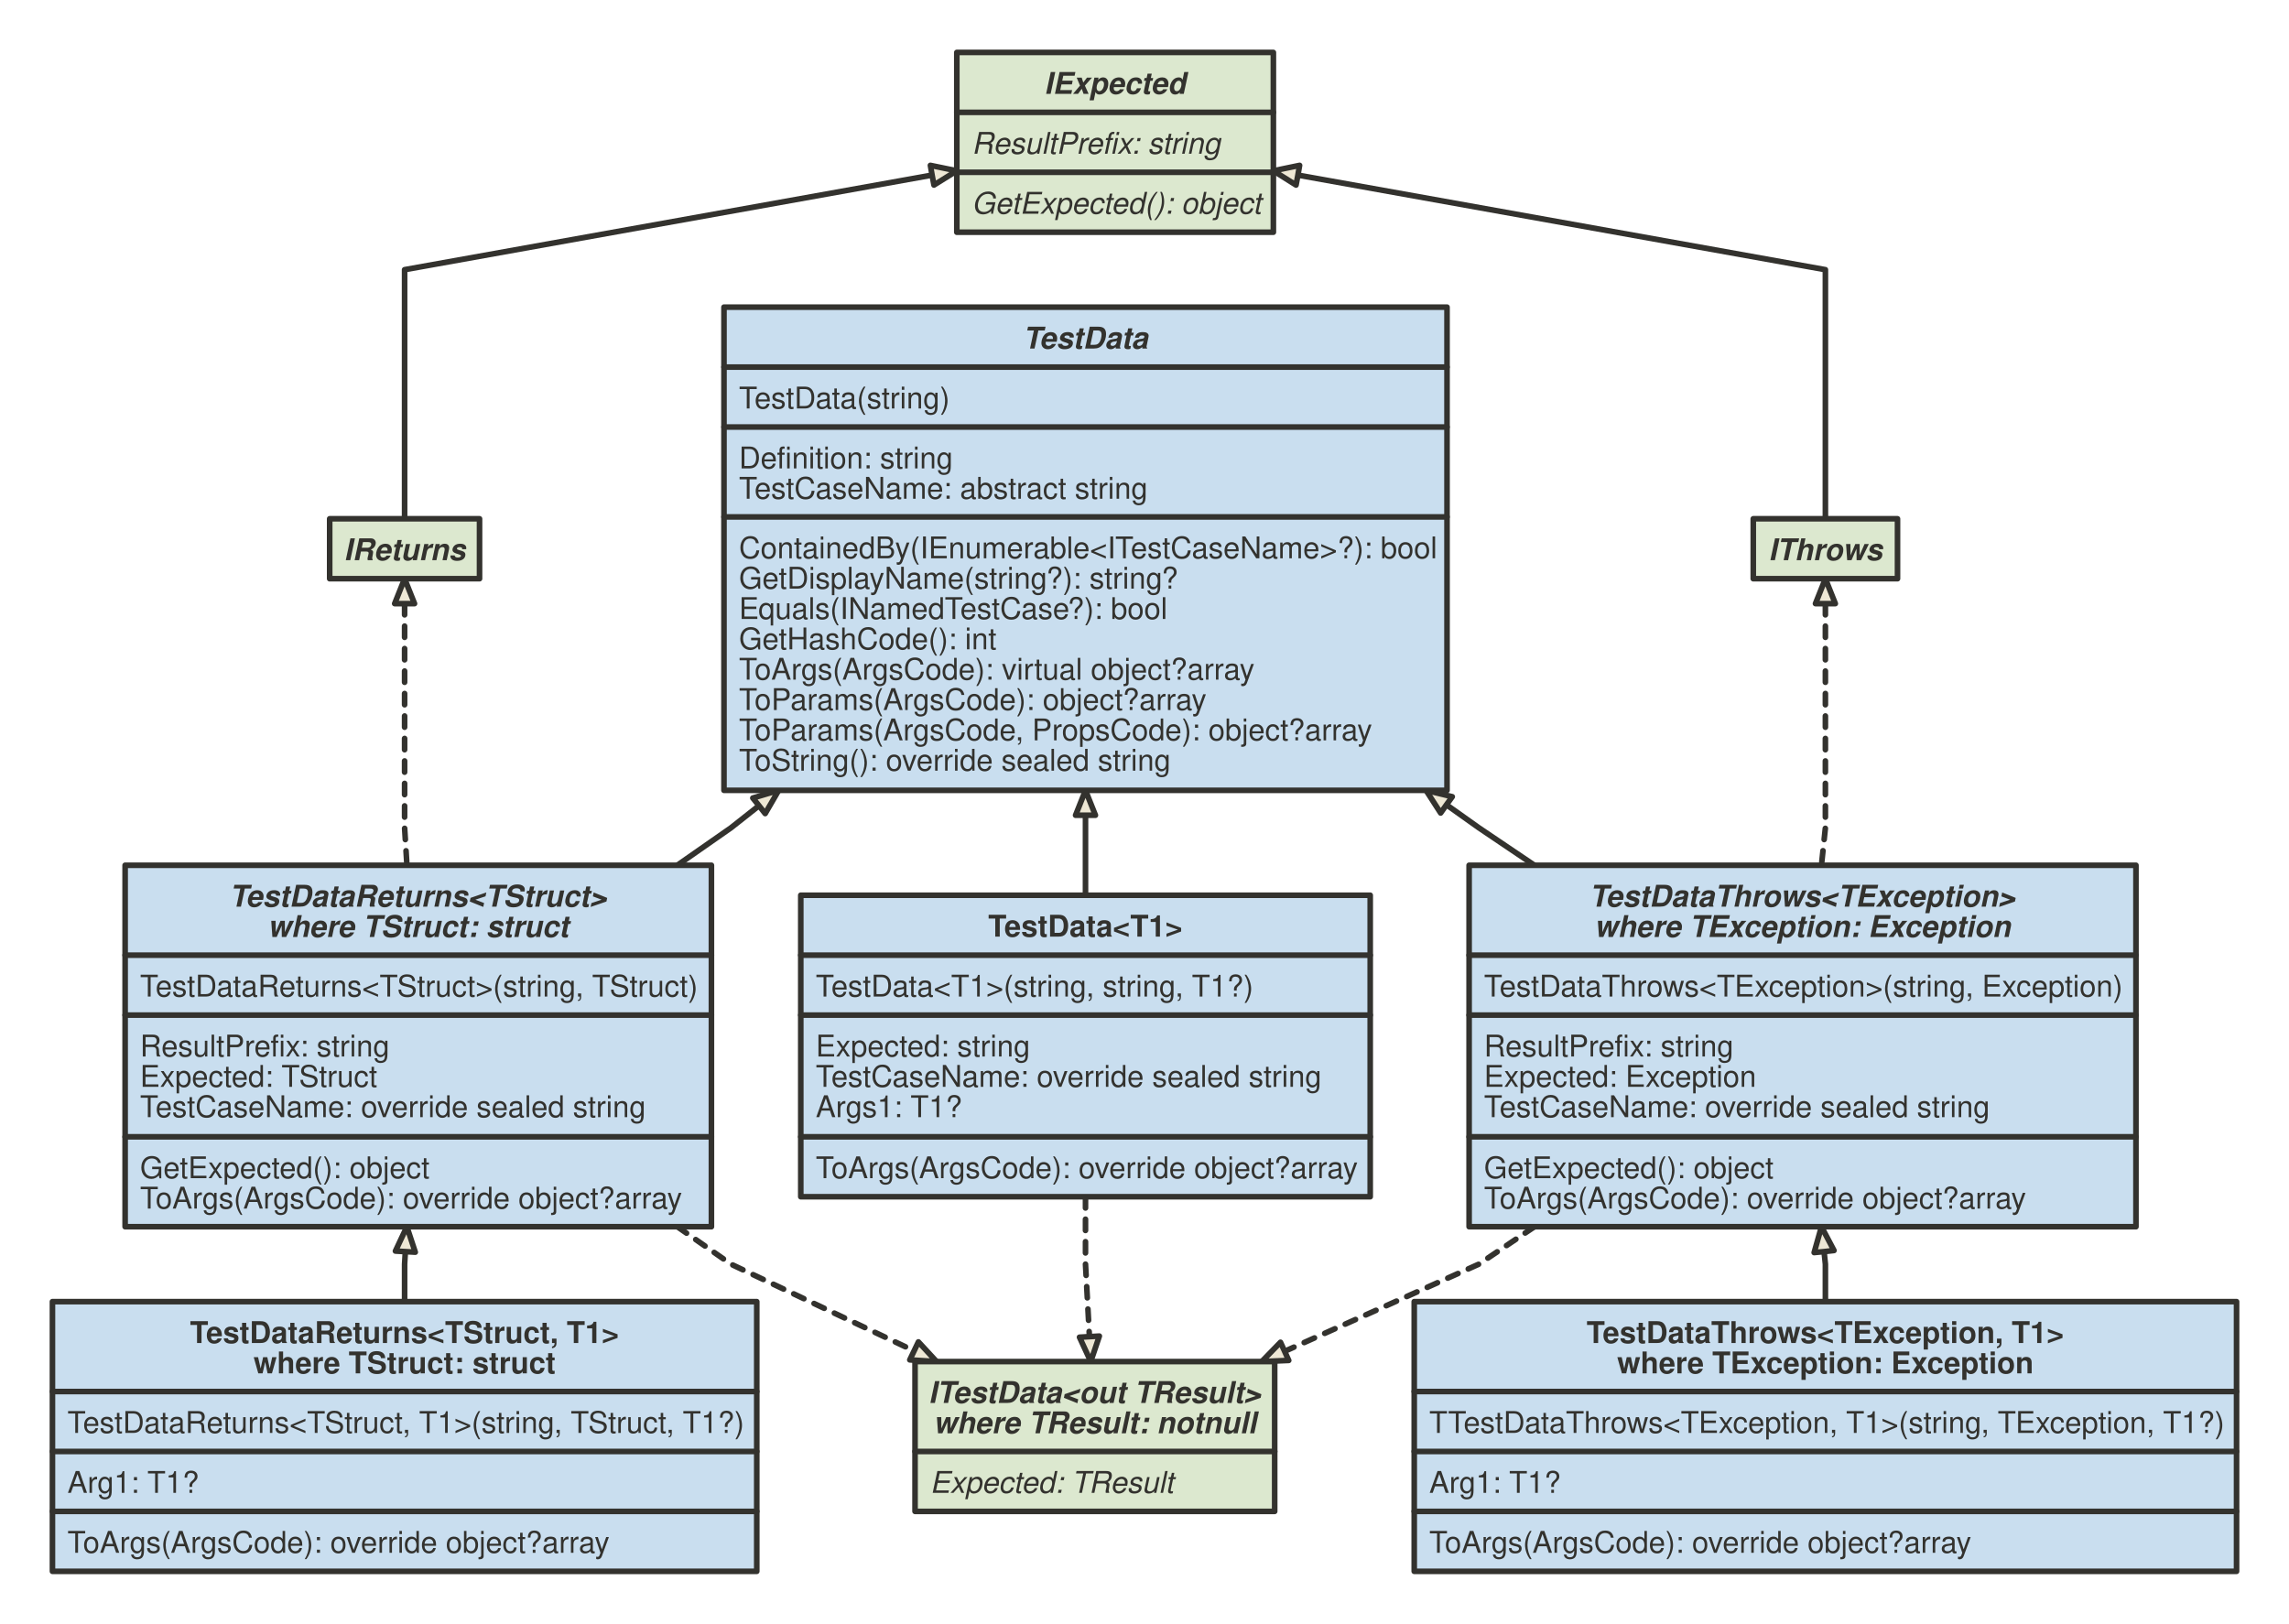
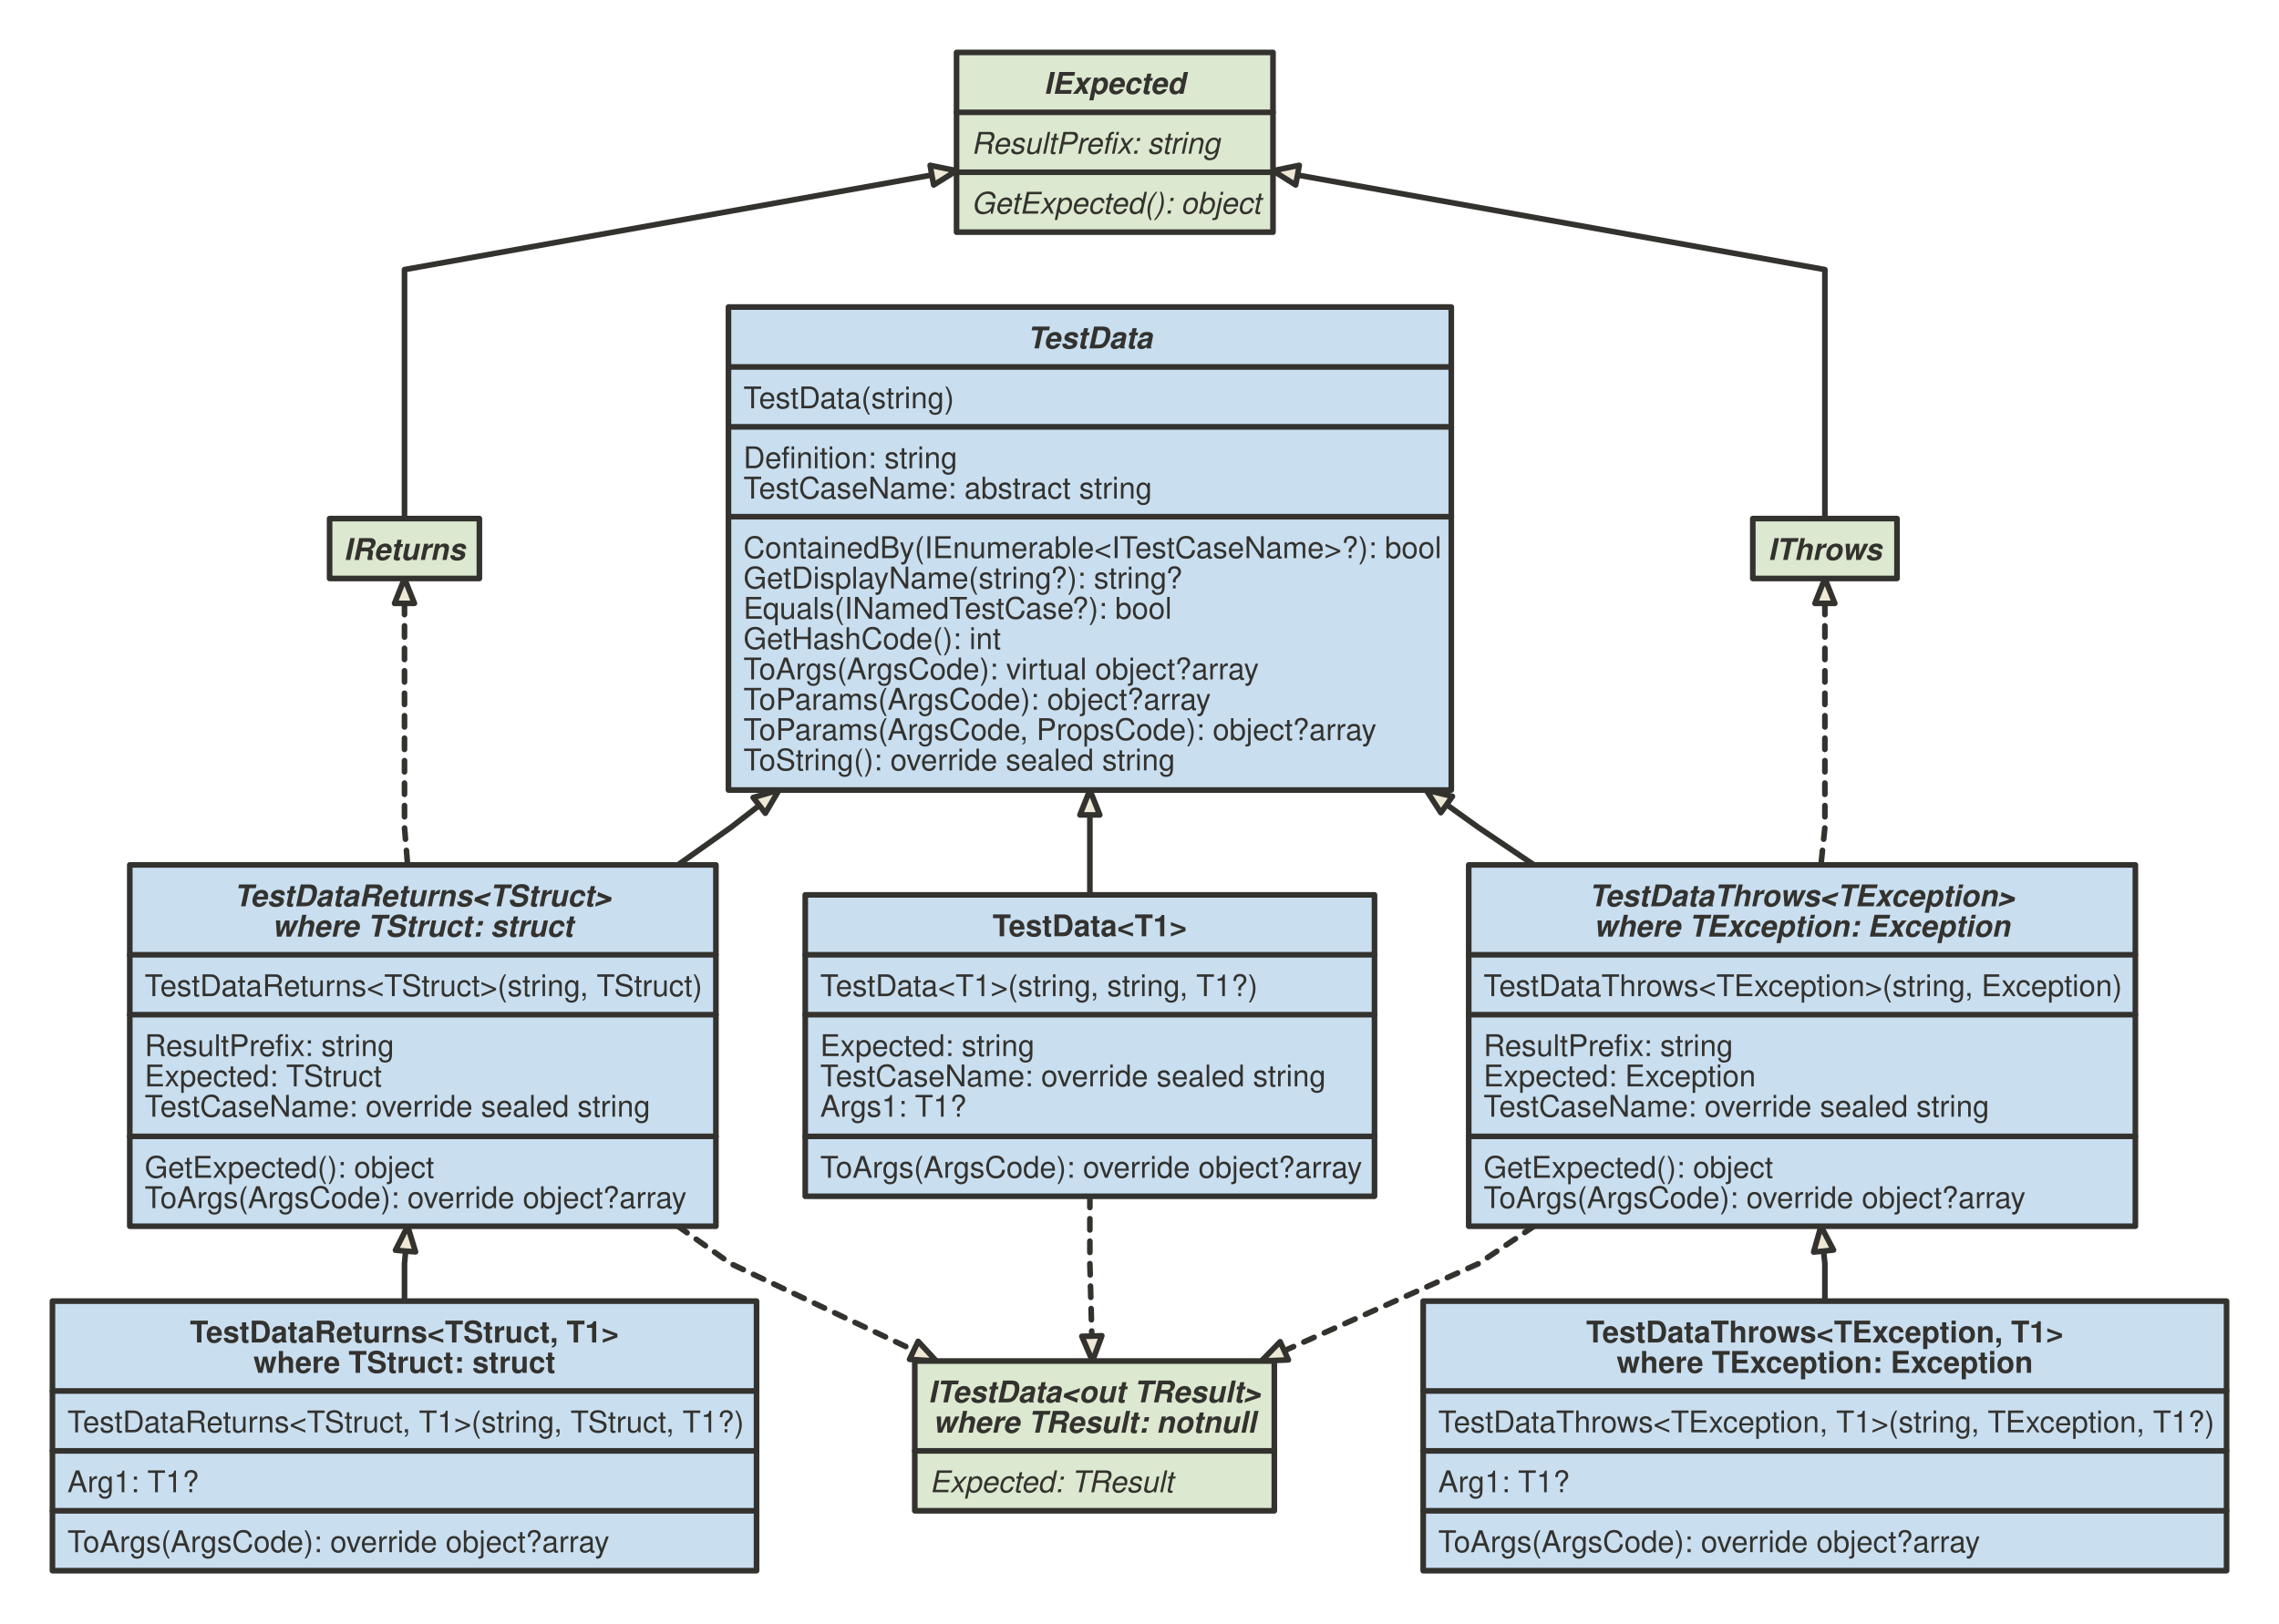
- <svg xmlns="http://www.w3.org/2000/svg" version="1.1" baseProfile="full" width="1222.0" height="867.0" viewBox="0 0 1222 867">
+ <svg xmlns="http://www.w3.org/2000/svg" version="1.1" baseProfile="full" width="1217.0" height="867.0" viewBox="0 0 1217 867">
  <g stroke-width="1.0" text-align="left" font="12pt Helvetica, Arial, sans-serif" font-size="12pt" font-family="Helvetica" font-weight="normal" font-style="normal">
    <g font-family="Helvetica" font-size="12pt" font-weight="bold" font-style="normal" stroke-width="3.0" stroke-linejoin="round" stroke-linecap="round" stroke="#33322E">
      <g stroke="transparent" fill="transparent">
-         <rect x="0.0" y="0.0" height="867.0" width="1222.0" stroke="none" />
+         <rect x="0.0" y="0.0" height="867.0" width="1217.0" stroke="none" />
      </g>
      <g transform="translate(8, 8)" fill="#33322E">
        <g transform="translate(20, 20)" fill="#eee8d5" font-family="Helvetica" font-size="12pt" font-weight="normal" font-style="normal">
          <path d="M469.6 65.5 L188 116 L188 249 L188.0 249.0 " fill="none" />
          <path d="M470.6 70.8 L469.6 65.5 L468.7 60.3 L482.8 63.2 Z" />
          <g stroke-dasharray="6 6">
-             <path d="M188.0 294.3 L188 414 L189.245 434 L189.2 434.0 " fill="none" />
+             <path d="M188.0 294.3 L188 414 L189.674 434 L189.7 434.0 " fill="none" />
          </g>
          <path d="M193.3 294.3 L188.0 294.3 L182.7 294.3 L188.0 281.0 Z" />
-           <path d="M377.2 402.2 L362.25 414 L333.58 434 L333.6 434.0 " fill="none" />
-           <path d="M380.5 406.4 L377.2 402.2 L373.9 398.1 L387.7 394.0 Z" />
-           <path d="M188.4 640.3 L188 647 L188 667 L188.0 667.0 " fill="none" />
-           <path d="M193.7 640.6 L188.4 640.3 L183.1 640.0 L189.2 627.0 Z" />
-           <path d="M551.5 407.3 L551.5 414 L551.5 450 L551.5 450.0 " fill="none" />
-           <path d="M556.8 407.3 L551.5 407.3 L546.2 407.3 L551.5 394.0 Z" />
-           <g stroke-dasharray="6 6">
-             <path d="M333.6 627.0 L362.25 647 L459.993 693.293 L460.0 693.3 " fill="none" />
+           <path d="M377.5 402.2 L362.25 414 L334.01 434 L334.0 434.0 " fill="none" />
+           <path d="M380.7 406.4 L377.5 402.2 L374.2 398.0 L388.0 394.0 Z" />
+           <path d="M188.6 640.3 L188 647 L188 667 L188.0 667.0 " fill="none" />
+           <path d="M193.9 640.7 L188.6 640.3 L183.2 639.8 L189.7 627.0 Z" />
+           <path d="M554.0 407.3 L554 414 L554 450 L554.0 450.0 " fill="none" />
+           <path d="M559.3 407.3 L554.0 407.3 L548.7 407.3 L554.0 394.0 Z" />
+           <g stroke-dasharray="6 6">
+             <path d="M334.0 627.0 L362.25 647 L459.993 693.293 L460.0 693.3 " fill="none" />
          </g>
          <path d="M457.7 698.1 L460.0 693.3 L462.3 688.5 L472.0 699.0 Z" />
          <path d="M664.9 65.5 L946.5 116 L946.5 249 L946.5 249.0 " fill="none" />
          <path d="M665.8 60.3 L664.9 65.5 L663.9 70.8 L651.8 63.2 Z" />
-           <path d="M744.2 401.7 L761.5 414 L791.157 434 L791.2 434.0 " fill="none" />
-           <path d="M747.3 397.4 L744.2 401.7 L741.1 406.1 L733.3 394.0 Z" />
+           <path d="M744.5 401.8 L761.5 414 L791.157 434 L791.2 434.0 " fill="none" />
+           <path d="M747.6 397.4 L744.5 401.8 L741.4 406.1 L733.6 394.0 Z" />
          <g stroke-dasharray="6 6">
            <path d="M791.2 627.0 L761.5 647 L657.795 693.541 L657.8 693.5 " fill="none" />
          </g>
          <path d="M655.6 688.7 L657.8 693.5 L660.0 698.4 L645.6 699.0 Z" />
          <g stroke-dasharray="6 6">
-             <path d="M551.5 611.0 L551.5 647 L553.603 685.686 L553.6 685.7 " fill="none" />
-           </g>
-           <path d="M548.3 686.0 L553.6 685.7 L558.9 685.4 L554.3 699.0 Z" />
+             <path d="M554.0 611.0 L554 647 L555.051 685.672 L555.1 685.7 " fill="none" />
+           </g>
+           <path d="M549.7 685.8 L555.1 685.7 L560.4 685.5 L555.4 699.0 Z" />
          <g stroke-dasharray="6 6">
            <path d="M946.5 294.3 L946.5 414 L944.397 434 L944.4 434.0 " fill="none" />
          </g>
          <path d="M951.8 294.3 L946.5 294.3 L941.2 294.3 L946.5 281.0 Z" />
          <path d="M945.8 640.3 L946.5 647 L946.5 667 L946.5 667.0 " fill="none" />
          <path d="M951.1 639.7 L945.8 640.3 L940.5 640.8 L944.4 627.0 Z" />
          <g data-name="IExpected">
            <g fill="#DCE8CF" stroke="#33322E" data-name="IExpected">
              <rect x="482.8" y="0.0" height="96.0" width="169.0" data-name="IExpected" />
              <path d="M482.8 32.0 L651.8 32.0" fill="none" data-name="IExpected" />
              <path d="M482.8 64.0 L651.8 64.0" fill="none" data-name="IExpected" />
            </g>
            <g transform="translate(482.75, 0)" font-family="Helvetica" font-size="12pt" font-weight="bold" font-style="italic" data-name="IExpected" data-compartment="0">
              <g transform="translate(8, 8)" fill="#33322E" text-align="center" data-name="IExpected" data-compartment="0">
                <text x="76.5" y="14.1" stroke="none" text-anchor="middle" data-name="IExpected" data-compartment="0">IExpected</text>
              </g>
            </g>
            <g transform="translate(482.75, 32)" font-family="Helvetica" font-size="12pt" font-weight="normal" font-style="italic" data-name="IExpected" data-compartment="1">
              <g transform="translate(8, 8)" fill="#33322E" text-align="left" data-name="IExpected" data-compartment="1">
                <text x="0.0" y="14.1" stroke="none" data-name="IExpected" data-compartment="1">ResultPrefix: string</text>
              </g>
            </g>
            <g transform="translate(482.75, 64)" font-family="Helvetica" font-size="12pt" font-weight="normal" font-style="italic" data-name="IExpected" data-compartment="2">
              <g transform="translate(8, 8)" fill="#33322E" text-align="left" data-name="IExpected" data-compartment="2">
                <text x="0.0" y="14.1" stroke="none" data-name="IExpected" data-compartment="2">GetExpected(): object</text>
              </g>
            </g>
          </g>
          <g data-name="IReturns">
            <g fill="#DCE8CF" stroke="#33322E" data-name="IReturns">
              <rect x="148.0" y="249.0" height="32.0" width="80.0" data-name="IReturns" />
            </g>
            <g transform="translate(148, 249)" font-family="Helvetica" font-size="12pt" font-weight="bold" font-style="italic" data-name="IReturns" data-compartment="0">
              <g transform="translate(8, 8)" fill="#33322E" text-align="center" data-name="IReturns" data-compartment="0">
                <text x="32.0" y="14.1" stroke="none" text-anchor="middle" data-name="IReturns" data-compartment="0">IReturns</text>
              </g>
            </g>
          </g>
          <g data-name="TestDataReturns&lt;TStruct&gt;">
            <g fill="#C9DEEF" stroke="#33322E" data-name="TestDataReturns&lt;TStruct&gt;">
-               <rect x="38.8" y="434.0" height="193.0" width="313.0" data-name="TestDataReturns&lt;TStruct&gt;" />
-               <path d="M38.8 482.0 L351.8 482.0" fill="none" data-name="TestDataReturns&lt;TStruct&gt;" />
-               <path d="M38.8 514.0 L351.8 514.0" fill="none" data-name="TestDataReturns&lt;TStruct&gt;" />
-               <path d="M38.8 579.0 L351.8 579.0" fill="none" data-name="TestDataReturns&lt;TStruct&gt;" />
-             </g>
-             <g transform="translate(38.75, 434)" font-family="Helvetica" font-size="12pt" font-weight="bold" font-style="italic" data-name="TestDataReturns&lt;TStruct&gt;" data-compartment="0">
+               <rect x="41.3" y="434.0" height="193.0" width="313.0" data-name="TestDataReturns&lt;TStruct&gt;" />
+               <path d="M41.3 482.0 L354.3 482.0" fill="none" data-name="TestDataReturns&lt;TStruct&gt;" />
+               <path d="M41.3 514.0 L354.3 514.0" fill="none" data-name="TestDataReturns&lt;TStruct&gt;" />
+               <path d="M41.3 579.0 L354.3 579.0" fill="none" data-name="TestDataReturns&lt;TStruct&gt;" />
+             </g>
+             <g transform="translate(41.25, 434)" font-family="Helvetica" font-size="12pt" font-weight="bold" font-style="italic" data-name="TestDataReturns&lt;TStruct&gt;" data-compartment="0">
              <g transform="translate(8, 8)" fill="#33322E" text-align="center" data-name="TestDataReturns&lt;TStruct&gt;" data-compartment="0">
                <text x="148.5" y="14.1" stroke="none" text-anchor="middle" data-name="TestDataReturns&lt;TStruct&gt;" data-compartment="0">TestDataReturns&lt;TStruct&gt;</text>
                <text x="148.5" y="30.3" stroke="none" text-anchor="middle" data-name="TestDataReturns&lt;TStruct&gt;" data-compartment="0">where TStruct: struct</text>
              </g>
            </g>
-             <g transform="translate(38.75, 482)" font-family="Helvetica" font-size="12pt" font-weight="normal" font-style="normal" data-name="TestDataReturns&lt;TStruct&gt;" data-compartment="1">
+             <g transform="translate(41.25, 482)" font-family="Helvetica" font-size="12pt" font-weight="normal" font-style="normal" data-name="TestDataReturns&lt;TStruct&gt;" data-compartment="1">
              <g transform="translate(8, 8)" fill="#33322E" text-align="left" data-name="TestDataReturns&lt;TStruct&gt;" data-compartment="1">
                <text x="0.0" y="14.1" stroke="none" data-name="TestDataReturns&lt;TStruct&gt;" data-compartment="1">TestDataReturns&lt;TStruct&gt;(string, TStruct)</text>
              </g>
            </g>
-             <g transform="translate(38.75, 514)" font-family="Helvetica" font-size="12pt" font-weight="normal" font-style="normal" data-name="TestDataReturns&lt;TStruct&gt;" data-compartment="2">
+             <g transform="translate(41.25, 514)" font-family="Helvetica" font-size="12pt" font-weight="normal" font-style="normal" data-name="TestDataReturns&lt;TStruct&gt;" data-compartment="2">
              <g transform="translate(8, 8)" fill="#33322E" text-align="left" data-name="TestDataReturns&lt;TStruct&gt;" data-compartment="2">
                <text x="0.0" y="14.1" stroke="none" data-name="TestDataReturns&lt;TStruct&gt;" data-compartment="2">ResultPrefix: string</text>
                <text x="0.0" y="30.3" stroke="none" data-name="TestDataReturns&lt;TStruct&gt;" data-compartment="2">Expected: TStruct</text>
                <text x="0.0" y="46.5" stroke="none" data-name="TestDataReturns&lt;TStruct&gt;" data-compartment="2">TestCaseName: override sealed string</text>
              </g>
            </g>
-             <g transform="translate(38.75, 579)" font-family="Helvetica" font-size="12pt" font-weight="normal" font-style="normal" data-name="TestDataReturns&lt;TStruct&gt;" data-compartment="3">
+             <g transform="translate(41.25, 579)" font-family="Helvetica" font-size="12pt" font-weight="normal" font-style="normal" data-name="TestDataReturns&lt;TStruct&gt;" data-compartment="3">
              <g transform="translate(8, 8)" fill="#33322E" text-align="left" data-name="TestDataReturns&lt;TStruct&gt;" data-compartment="3">
                <text x="0.0" y="14.1" stroke="none" data-name="TestDataReturns&lt;TStruct&gt;" data-compartment="3">GetExpected(): object</text>
                <text x="0.0" y="30.3" stroke="none" data-name="TestDataReturns&lt;TStruct&gt;" data-compartment="3">ToArgs(ArgsCode): override object?array</text>
              </g>
            </g>
          </g>
          <g data-name="TestDataReturns&lt;TStruct, T1&gt;">
            <g fill="#C9DEEF" stroke="#33322E" data-name="TestDataReturns&lt;TStruct, T1&gt;">
              <rect x="0.0" y="667.0" height="144.0" width="376.0" data-name="TestDataReturns&lt;TStruct, T1&gt;" />
              <path d="M0.0 715.0 L376.0 715.0" fill="none" data-name="TestDataReturns&lt;TStruct, T1&gt;" />
              <path d="M0.0 747.0 L376.0 747.0" fill="none" data-name="TestDataReturns&lt;TStruct, T1&gt;" />
              <path d="M0.0 779.0 L376.0 779.0" fill="none" data-name="TestDataReturns&lt;TStruct, T1&gt;" />
            </g>
            <g transform="translate(0, 667)" font-family="Helvetica" font-size="12pt" font-weight="bold" font-style="normal" data-name="TestDataReturns&lt;TStruct, T1&gt;" data-compartment="0">
              <g transform="translate(8, 8)" fill="#33322E" text-align="center" data-name="TestDataReturns&lt;TStruct, T1&gt;" data-compartment="0">
                <text x="180.0" y="14.1" stroke="none" text-anchor="middle" data-name="TestDataReturns&lt;TStruct, T1&gt;" data-compartment="0">TestDataReturns&lt;TStruct, T1&gt;</text>
                <text x="180.0" y="30.3" stroke="none" text-anchor="middle" data-name="TestDataReturns&lt;TStruct, T1&gt;" data-compartment="0">where TStruct: struct</text>
              </g>
            </g>
            <g transform="translate(0, 715)" font-family="Helvetica" font-size="12pt" font-weight="normal" font-style="normal" data-name="TestDataReturns&lt;TStruct, T1&gt;" data-compartment="1">
              <g transform="translate(8, 8)" fill="#33322E" text-align="left" data-name="TestDataReturns&lt;TStruct, T1&gt;" data-compartment="1">
                <text x="0.0" y="14.1" stroke="none" data-name="TestDataReturns&lt;TStruct, T1&gt;" data-compartment="1">TestDataReturns&lt;TStruct, T1&gt;(string, TStruct, T1?)</text>
              </g>
            </g>
            <g transform="translate(0, 747)" font-family="Helvetica" font-size="12pt" font-weight="normal" font-style="normal" data-name="TestDataReturns&lt;TStruct, T1&gt;" data-compartment="2">
              <g transform="translate(8, 8)" fill="#33322E" text-align="left" data-name="TestDataReturns&lt;TStruct, T1&gt;" data-compartment="2">
                <text x="0.0" y="14.1" stroke="none" data-name="TestDataReturns&lt;TStruct, T1&gt;" data-compartment="2">Arg1: T1?</text>
              </g>
            </g>
            <g transform="translate(0, 779)" font-family="Helvetica" font-size="12pt" font-weight="normal" font-style="normal" data-name="TestDataReturns&lt;TStruct, T1&gt;" data-compartment="3">
              <g transform="translate(8, 8)" fill="#33322E" text-align="left" data-name="TestDataReturns&lt;TStruct, T1&gt;" data-compartment="3">
                <text x="0.0" y="14.1" stroke="none" data-name="TestDataReturns&lt;TStruct, T1&gt;" data-compartment="3">ToArgs(ArgsCode): override object?array</text>
              </g>
            </g>
          </g>
          <g data-name="ITestData&lt;out TResult&gt;">
            <g fill="#DCE8CF" stroke="#33322E" data-name="ITestData&lt;out TResult&gt;">
              <rect x="460.5" y="699.0" height="80.0" width="192.0" data-name="ITestData&lt;out TResult&gt;" />
              <path d="M460.5 747.0 L652.5 747.0" fill="none" data-name="ITestData&lt;out TResult&gt;" />
            </g>
            <g transform="translate(460.5, 699)" font-family="Helvetica" font-size="12pt" font-weight="bold" font-style="italic" data-name="ITestData&lt;out TResult&gt;" data-compartment="0">
              <g transform="translate(8, 8)" fill="#33322E" text-align="center" data-name="ITestData&lt;out TResult&gt;" data-compartment="0">
                <text x="88.0" y="14.1" stroke="none" text-anchor="middle" data-name="ITestData&lt;out TResult&gt;" data-compartment="0">ITestData&lt;out TResult&gt;</text>
                <text x="88.0" y="30.3" stroke="none" text-anchor="middle" data-name="ITestData&lt;out TResult&gt;" data-compartment="0">where TResult: notnull</text>
              </g>
            </g>
            <g transform="translate(460.5, 747)" font-family="Helvetica" font-size="12pt" font-weight="normal" font-style="italic" data-name="ITestData&lt;out TResult&gt;" data-compartment="1">
              <g transform="translate(8, 8)" fill="#33322E" text-align="left" data-name="ITestData&lt;out TResult&gt;" data-compartment="1">
                <text x="0.0" y="14.1" stroke="none" data-name="ITestData&lt;out TResult&gt;" data-compartment="1">Expected: TResult</text>
              </g>
            </g>
          </g>
          <g data-name="TestData">
            <g fill="#C9DEEF" stroke="#33322E" data-name="TestData">
-               <rect x="358.5" y="136.0" height="258.0" width="386.0" data-name="TestData" />
-               <path d="M358.5 168.0 L744.5 168.0" fill="none" data-name="TestData" />
-               <path d="M358.5 200.0 L744.5 200.0" fill="none" data-name="TestData" />
-               <path d="M358.5 248.0 L744.5 248.0" fill="none" data-name="TestData" />
-             </g>
-             <g transform="translate(358.5, 136)" font-family="Helvetica" font-size="12pt" font-weight="bold" font-style="italic" data-name="TestData" data-compartment="0">
+               <rect x="361.0" y="136.0" height="258.0" width="386.0" data-name="TestData" />
+               <path d="M361.0 168.0 L747.0 168.0" fill="none" data-name="TestData" />
+               <path d="M361.0 200.0 L747.0 200.0" fill="none" data-name="TestData" />
+               <path d="M361.0 248.0 L747.0 248.0" fill="none" data-name="TestData" />
+             </g>
+             <g transform="translate(361, 136)" font-family="Helvetica" font-size="12pt" font-weight="bold" font-style="italic" data-name="TestData" data-compartment="0">
              <g transform="translate(8, 8)" fill="#33322E" text-align="center" data-name="TestData" data-compartment="0">
                <text x="185.0" y="14.1" stroke="none" text-anchor="middle" data-name="TestData" data-compartment="0">TestData</text>
              </g>
            </g>
-             <g transform="translate(358.5, 168)" font-family="Helvetica" font-size="12pt" font-weight="normal" font-style="normal" data-name="TestData" data-compartment="1">
+             <g transform="translate(361, 168)" font-family="Helvetica" font-size="12pt" font-weight="normal" font-style="normal" data-name="TestData" data-compartment="1">
              <g transform="translate(8, 8)" fill="#33322E" text-align="left" data-name="TestData" data-compartment="1">
                <text x="0.0" y="14.1" stroke="none" data-name="TestData" data-compartment="1">TestData(string)</text>
              </g>
            </g>
-             <g transform="translate(358.5, 200)" font-family="Helvetica" font-size="12pt" font-weight="normal" font-style="normal" data-name="TestData" data-compartment="2">
+             <g transform="translate(361, 200)" font-family="Helvetica" font-size="12pt" font-weight="normal" font-style="normal" data-name="TestData" data-compartment="2">
              <g transform="translate(8, 8)" fill="#33322E" text-align="left" data-name="TestData" data-compartment="2">
                <text x="0.0" y="14.1" stroke="none" data-name="TestData" data-compartment="2">Definition: string</text>
                <text x="0.0" y="30.3" stroke="none" data-name="TestData" data-compartment="2">TestCaseName: abstract string</text>
              </g>
            </g>
-             <g transform="translate(358.5, 248)" font-family="Helvetica" font-size="12pt" font-weight="normal" font-style="normal" data-name="TestData" data-compartment="3">
+             <g transform="translate(361, 248)" font-family="Helvetica" font-size="12pt" font-weight="normal" font-style="normal" data-name="TestData" data-compartment="3">
              <g transform="translate(8, 8)" fill="#33322E" text-align="left" data-name="TestData" data-compartment="3">
                <text x="0.0" y="14.1" stroke="none" data-name="TestData" data-compartment="3">ContainedBy(IEnumerable&lt;ITestCaseName&gt;?): bool</text>
                <text x="0.0" y="30.3" stroke="none" data-name="TestData" data-compartment="3">GetDisplayName(string?): string?</text>
                <text x="0.0" y="46.5" stroke="none" data-name="TestData" data-compartment="3">Equals(INamedTestCase?): bool</text>
                <text x="0.0" y="62.7" stroke="none" data-name="TestData" data-compartment="3">GetHashCode(): int</text>
                <text x="0.0" y="78.9" stroke="none" data-name="TestData" data-compartment="3">ToArgs(ArgsCode): virtual object?array</text>
                <text x="0.0" y="95.1" stroke="none" data-name="TestData" data-compartment="3">ToParams(ArgsCode): object?array</text>
                <text x="0.0" y="111.3" stroke="none" data-name="TestData" data-compartment="3">ToParams(ArgsCode, PropsCode): object?array</text>
                <text x="0.0" y="127.5" stroke="none" data-name="TestData" data-compartment="3">ToString(): override sealed string</text>
              </g>
            </g>
          </g>
          <g data-name="IThrows">
            <g fill="#DCE8CF" stroke="#33322E" data-name="IThrows">
              <rect x="908.0" y="249.0" height="32.0" width="77.0" data-name="IThrows" />
            </g>
            <g transform="translate(908, 249)" font-family="Helvetica" font-size="12pt" font-weight="bold" font-style="italic" data-name="IThrows" data-compartment="0">
              <g transform="translate(8, 8)" fill="#33322E" text-align="center" data-name="IThrows" data-compartment="0">
                <text x="30.5" y="14.1" stroke="none" text-anchor="middle" data-name="IThrows" data-compartment="0">IThrows</text>
              </g>
            </g>
          </g>
          <g data-name="TestData&lt;T1&gt;">
            <g fill="#C9DEEF" stroke="#33322E" data-name="TestData&lt;T1&gt;">
-               <rect x="399.5" y="450.0" height="161.0" width="304.0" data-name="TestData&lt;T1&gt;" />
-               <path d="M399.5 482.0 L703.5 482.0" fill="none" data-name="TestData&lt;T1&gt;" />
-               <path d="M399.5 514.0 L703.5 514.0" fill="none" data-name="TestData&lt;T1&gt;" />
-               <path d="M399.5 579.0 L703.5 579.0" fill="none" data-name="TestData&lt;T1&gt;" />
-             </g>
-             <g transform="translate(399.5, 450)" font-family="Helvetica" font-size="12pt" font-weight="bold" font-style="normal" data-name="TestData&lt;T1&gt;" data-compartment="0">
+               <rect x="402.0" y="450.0" height="161.0" width="304.0" data-name="TestData&lt;T1&gt;" />
+               <path d="M402.0 482.0 L706.0 482.0" fill="none" data-name="TestData&lt;T1&gt;" />
+               <path d="M402.0 514.0 L706.0 514.0" fill="none" data-name="TestData&lt;T1&gt;" />
+               <path d="M402.0 579.0 L706.0 579.0" fill="none" data-name="TestData&lt;T1&gt;" />
+             </g>
+             <g transform="translate(402, 450)" font-family="Helvetica" font-size="12pt" font-weight="bold" font-style="normal" data-name="TestData&lt;T1&gt;" data-compartment="0">
              <g transform="translate(8, 8)" fill="#33322E" text-align="center" data-name="TestData&lt;T1&gt;" data-compartment="0">
                <text x="144.0" y="14.1" stroke="none" text-anchor="middle" data-name="TestData&lt;T1&gt;" data-compartment="0">TestData&lt;T1&gt;</text>
              </g>
            </g>
-             <g transform="translate(399.5, 482)" font-family="Helvetica" font-size="12pt" font-weight="normal" font-style="normal" data-name="TestData&lt;T1&gt;" data-compartment="1">
+             <g transform="translate(402, 482)" font-family="Helvetica" font-size="12pt" font-weight="normal" font-style="normal" data-name="TestData&lt;T1&gt;" data-compartment="1">
              <g transform="translate(8, 8)" fill="#33322E" text-align="left" data-name="TestData&lt;T1&gt;" data-compartment="1">
                <text x="0.0" y="14.1" stroke="none" data-name="TestData&lt;T1&gt;" data-compartment="1">TestData&lt;T1&gt;(string, string, T1?)</text>
              </g>
            </g>
-             <g transform="translate(399.5, 514)" font-family="Helvetica" font-size="12pt" font-weight="normal" font-style="normal" data-name="TestData&lt;T1&gt;" data-compartment="2">
+             <g transform="translate(402, 514)" font-family="Helvetica" font-size="12pt" font-weight="normal" font-style="normal" data-name="TestData&lt;T1&gt;" data-compartment="2">
              <g transform="translate(8, 8)" fill="#33322E" text-align="left" data-name="TestData&lt;T1&gt;" data-compartment="2">
                <text x="0.0" y="14.1" stroke="none" data-name="TestData&lt;T1&gt;" data-compartment="2">Expected: string</text>
                <text x="0.0" y="30.3" stroke="none" data-name="TestData&lt;T1&gt;" data-compartment="2">TestCaseName: override sealed string</text>
                <text x="0.0" y="46.5" stroke="none" data-name="TestData&lt;T1&gt;" data-compartment="2">Args1: T1?</text>
              </g>
            </g>
-             <g transform="translate(399.5, 579)" font-family="Helvetica" font-size="12pt" font-weight="normal" font-style="normal" data-name="TestData&lt;T1&gt;" data-compartment="3">
+             <g transform="translate(402, 579)" font-family="Helvetica" font-size="12pt" font-weight="normal" font-style="normal" data-name="TestData&lt;T1&gt;" data-compartment="3">
              <g transform="translate(8, 8)" fill="#33322E" text-align="left" data-name="TestData&lt;T1&gt;" data-compartment="3">
                <text x="0.0" y="14.1" stroke="none" data-name="TestData&lt;T1&gt;" data-compartment="3">ToArgs(ArgsCode): override object?array</text>
              </g>
            </g>
          </g>
          <g data-name="TestDataThrows&lt;TException&gt;">
            <g fill="#C9DEEF" stroke="#33322E" data-name="TestDataThrows&lt;TException&gt;">
              <rect x="756.3" y="434.0" height="193.0" width="356.0" data-name="TestDataThrows&lt;TException&gt;" />
              <path d="M756.3 482.0 L1112.3 482.0" fill="none" data-name="TestDataThrows&lt;TException&gt;" />
              <path d="M756.3 514.0 L1112.3 514.0" fill="none" data-name="TestDataThrows&lt;TException&gt;" />
              <path d="M756.3 579.0 L1112.3 579.0" fill="none" data-name="TestDataThrows&lt;TException&gt;" />
            </g>
            <g transform="translate(756.25, 434)" font-family="Helvetica" font-size="12pt" font-weight="bold" font-style="italic" data-name="TestDataThrows&lt;TException&gt;" data-compartment="0">
              <g transform="translate(8, 8)" fill="#33322E" text-align="center" data-name="TestDataThrows&lt;TException&gt;" data-compartment="0">
                <text x="170.0" y="14.1" stroke="none" text-anchor="middle" data-name="TestDataThrows&lt;TException&gt;" data-compartment="0">TestDataThrows&lt;TException&gt;</text>
                <text x="170.0" y="30.3" stroke="none" text-anchor="middle" data-name="TestDataThrows&lt;TException&gt;" data-compartment="0">where TException: Exception</text>
              </g>
            </g>
            <g transform="translate(756.25, 482)" font-family="Helvetica" font-size="12pt" font-weight="normal" font-style="normal" data-name="TestDataThrows&lt;TException&gt;" data-compartment="1">
              <g transform="translate(8, 8)" fill="#33322E" text-align="left" data-name="TestDataThrows&lt;TException&gt;" data-compartment="1">
                <text x="0.0" y="14.1" stroke="none" data-name="TestDataThrows&lt;TException&gt;" data-compartment="1">TestDataThrows&lt;TException&gt;(string, Exception)</text>
              </g>
            </g>
            <g transform="translate(756.25, 514)" font-family="Helvetica" font-size="12pt" font-weight="normal" font-style="normal" data-name="TestDataThrows&lt;TException&gt;" data-compartment="2">
              <g transform="translate(8, 8)" fill="#33322E" text-align="left" data-name="TestDataThrows&lt;TException&gt;" data-compartment="2">
                <text x="0.0" y="14.1" stroke="none" data-name="TestDataThrows&lt;TException&gt;" data-compartment="2">ResultPrefix: string</text>
                <text x="0.0" y="30.3" stroke="none" data-name="TestDataThrows&lt;TException&gt;" data-compartment="2">Expected: Exception</text>
                <text x="0.0" y="46.5" stroke="none" data-name="TestDataThrows&lt;TException&gt;" data-compartment="2">TestCaseName: override sealed string</text>
              </g>
            </g>
            <g transform="translate(756.25, 579)" font-family="Helvetica" font-size="12pt" font-weight="normal" font-style="normal" data-name="TestDataThrows&lt;TException&gt;" data-compartment="3">
              <g transform="translate(8, 8)" fill="#33322E" text-align="left" data-name="TestDataThrows&lt;TException&gt;" data-compartment="3">
                <text x="0.0" y="14.1" stroke="none" data-name="TestDataThrows&lt;TException&gt;" data-compartment="3">GetExpected(): object</text>
                <text x="0.0" y="30.3" stroke="none" data-name="TestDataThrows&lt;TException&gt;" data-compartment="3">ToArgs(ArgsCode): override object?array</text>
              </g>
            </g>
          </g>
          <g data-name="TestDataThrows&lt;TException, T1&gt;">
            <g fill="#C9DEEF" stroke="#33322E" data-name="TestDataThrows&lt;TException, T1&gt;">
-               <rect x="727.0" y="667.0" height="144.0" width="439.0" data-name="TestDataThrows&lt;TException, T1&gt;" />
-               <path d="M727.0 715.0 L1166.0 715.0" fill="none" data-name="TestDataThrows&lt;TException, T1&gt;" />
-               <path d="M727.0 747.0 L1166.0 747.0" fill="none" data-name="TestDataThrows&lt;TException, T1&gt;" />
-               <path d="M727.0 779.0 L1166.0 779.0" fill="none" data-name="TestDataThrows&lt;TException, T1&gt;" />
-             </g>
-             <g transform="translate(727, 667)" font-family="Helvetica" font-size="12pt" font-weight="bold" font-style="normal" data-name="TestDataThrows&lt;TException, T1&gt;" data-compartment="0">
+               <rect x="732.0" y="667.0" height="144.0" width="429.0" data-name="TestDataThrows&lt;TException, T1&gt;" />
+               <path d="M732.0 715.0 L1161.0 715.0" fill="none" data-name="TestDataThrows&lt;TException, T1&gt;" />
+               <path d="M732.0 747.0 L1161.0 747.0" fill="none" data-name="TestDataThrows&lt;TException, T1&gt;" />
+               <path d="M732.0 779.0 L1161.0 779.0" fill="none" data-name="TestDataThrows&lt;TException, T1&gt;" />
+             </g>
+             <g transform="translate(732, 667)" font-family="Helvetica" font-size="12pt" font-weight="bold" font-style="normal" data-name="TestDataThrows&lt;TException, T1&gt;" data-compartment="0">
              <g transform="translate(8, 8)" fill="#33322E" text-align="center" data-name="TestDataThrows&lt;TException, T1&gt;" data-compartment="0">
-                 <text x="211.5" y="14.1" stroke="none" text-anchor="middle" data-name="TestDataThrows&lt;TException, T1&gt;" data-compartment="0">TestDataThrows&lt;TException, T1&gt;</text>
-                 <text x="211.5" y="30.3" stroke="none" text-anchor="middle" data-name="TestDataThrows&lt;TException, T1&gt;" data-compartment="0">where TException: Exception</text>
-               </g>
-             </g>
-             <g transform="translate(727, 715)" font-family="Helvetica" font-size="12pt" font-weight="normal" font-style="normal" data-name="TestDataThrows&lt;TException, T1&gt;" data-compartment="1">
+                 <text x="206.5" y="14.1" stroke="none" text-anchor="middle" data-name="TestDataThrows&lt;TException, T1&gt;" data-compartment="0">TestDataThrows&lt;TException, T1&gt;</text>
+                 <text x="206.5" y="30.3" stroke="none" text-anchor="middle" data-name="TestDataThrows&lt;TException, T1&gt;" data-compartment="0">where TException: Exception</text>
+               </g>
+             </g>
+             <g transform="translate(732, 715)" font-family="Helvetica" font-size="12pt" font-weight="normal" font-style="normal" data-name="TestDataThrows&lt;TException, T1&gt;" data-compartment="1">
              <g transform="translate(8, 8)" fill="#33322E" text-align="left" data-name="TestDataThrows&lt;TException, T1&gt;" data-compartment="1">
-                 <text x="0.0" y="14.1" stroke="none" data-name="TestDataThrows&lt;TException, T1&gt;" data-compartment="1">TTestDataThrows&lt;TException, T1&gt;(string, TException, T1?)</text>
-               </g>
-             </g>
-             <g transform="translate(727, 747)" font-family="Helvetica" font-size="12pt" font-weight="normal" font-style="normal" data-name="TestDataThrows&lt;TException, T1&gt;" data-compartment="2">
+                 <text x="0.0" y="14.1" stroke="none" data-name="TestDataThrows&lt;TException, T1&gt;" data-compartment="1">TestDataThrows&lt;TException, T1&gt;(string, TException, T1?)</text>
+               </g>
+             </g>
+             <g transform="translate(732, 747)" font-family="Helvetica" font-size="12pt" font-weight="normal" font-style="normal" data-name="TestDataThrows&lt;TException, T1&gt;" data-compartment="2">
              <g transform="translate(8, 8)" fill="#33322E" text-align="left" data-name="TestDataThrows&lt;TException, T1&gt;" data-compartment="2">
                <text x="0.0" y="14.1" stroke="none" data-name="TestDataThrows&lt;TException, T1&gt;" data-compartment="2">Arg1: T1?</text>
              </g>
            </g>
-             <g transform="translate(727, 779)" font-family="Helvetica" font-size="12pt" font-weight="normal" font-style="normal" data-name="TestDataThrows&lt;TException, T1&gt;" data-compartment="3">
+             <g transform="translate(732, 779)" font-family="Helvetica" font-size="12pt" font-weight="normal" font-style="normal" data-name="TestDataThrows&lt;TException, T1&gt;" data-compartment="3">
              <g transform="translate(8, 8)" fill="#33322E" text-align="left" data-name="TestDataThrows&lt;TException, T1&gt;" data-compartment="3">
                <text x="0.0" y="14.1" stroke="none" data-name="TestDataThrows&lt;TException, T1&gt;" data-compartment="3">ToArgs(ArgsCode): override object?array</text>
              </g>
            </g>
          </g>
        </g>
      </g>
    </g>
  </g>
</svg>
